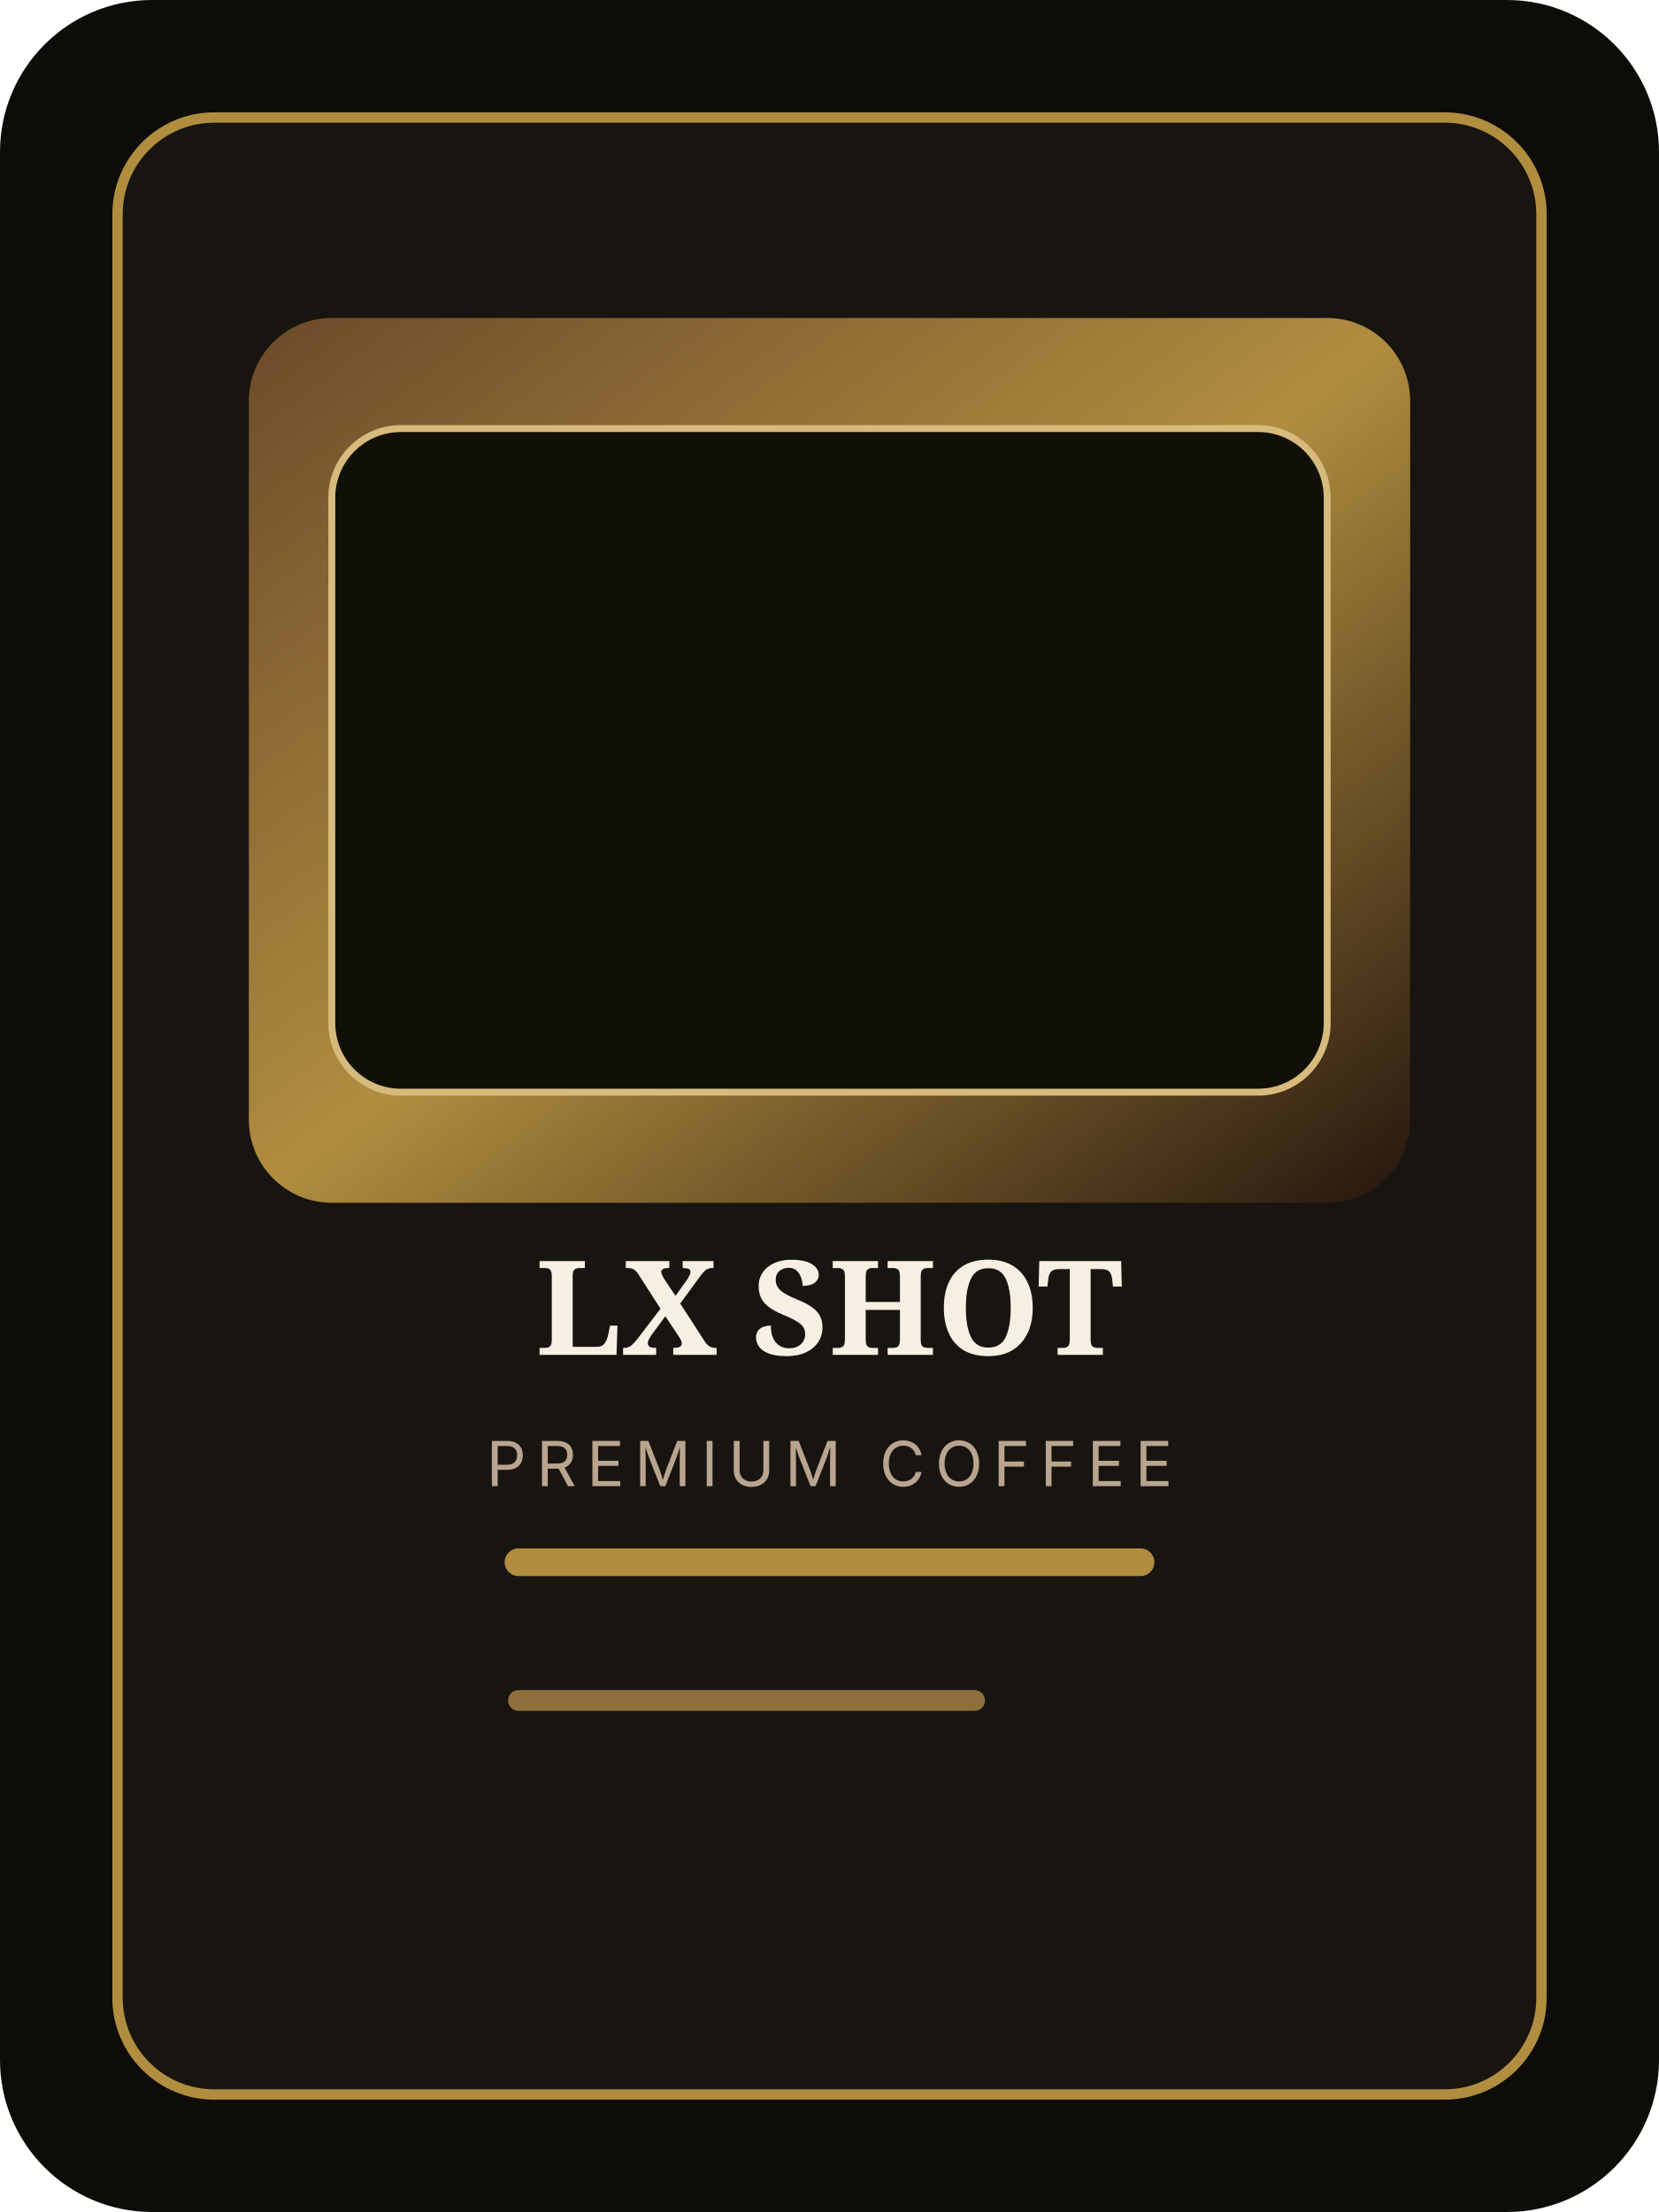
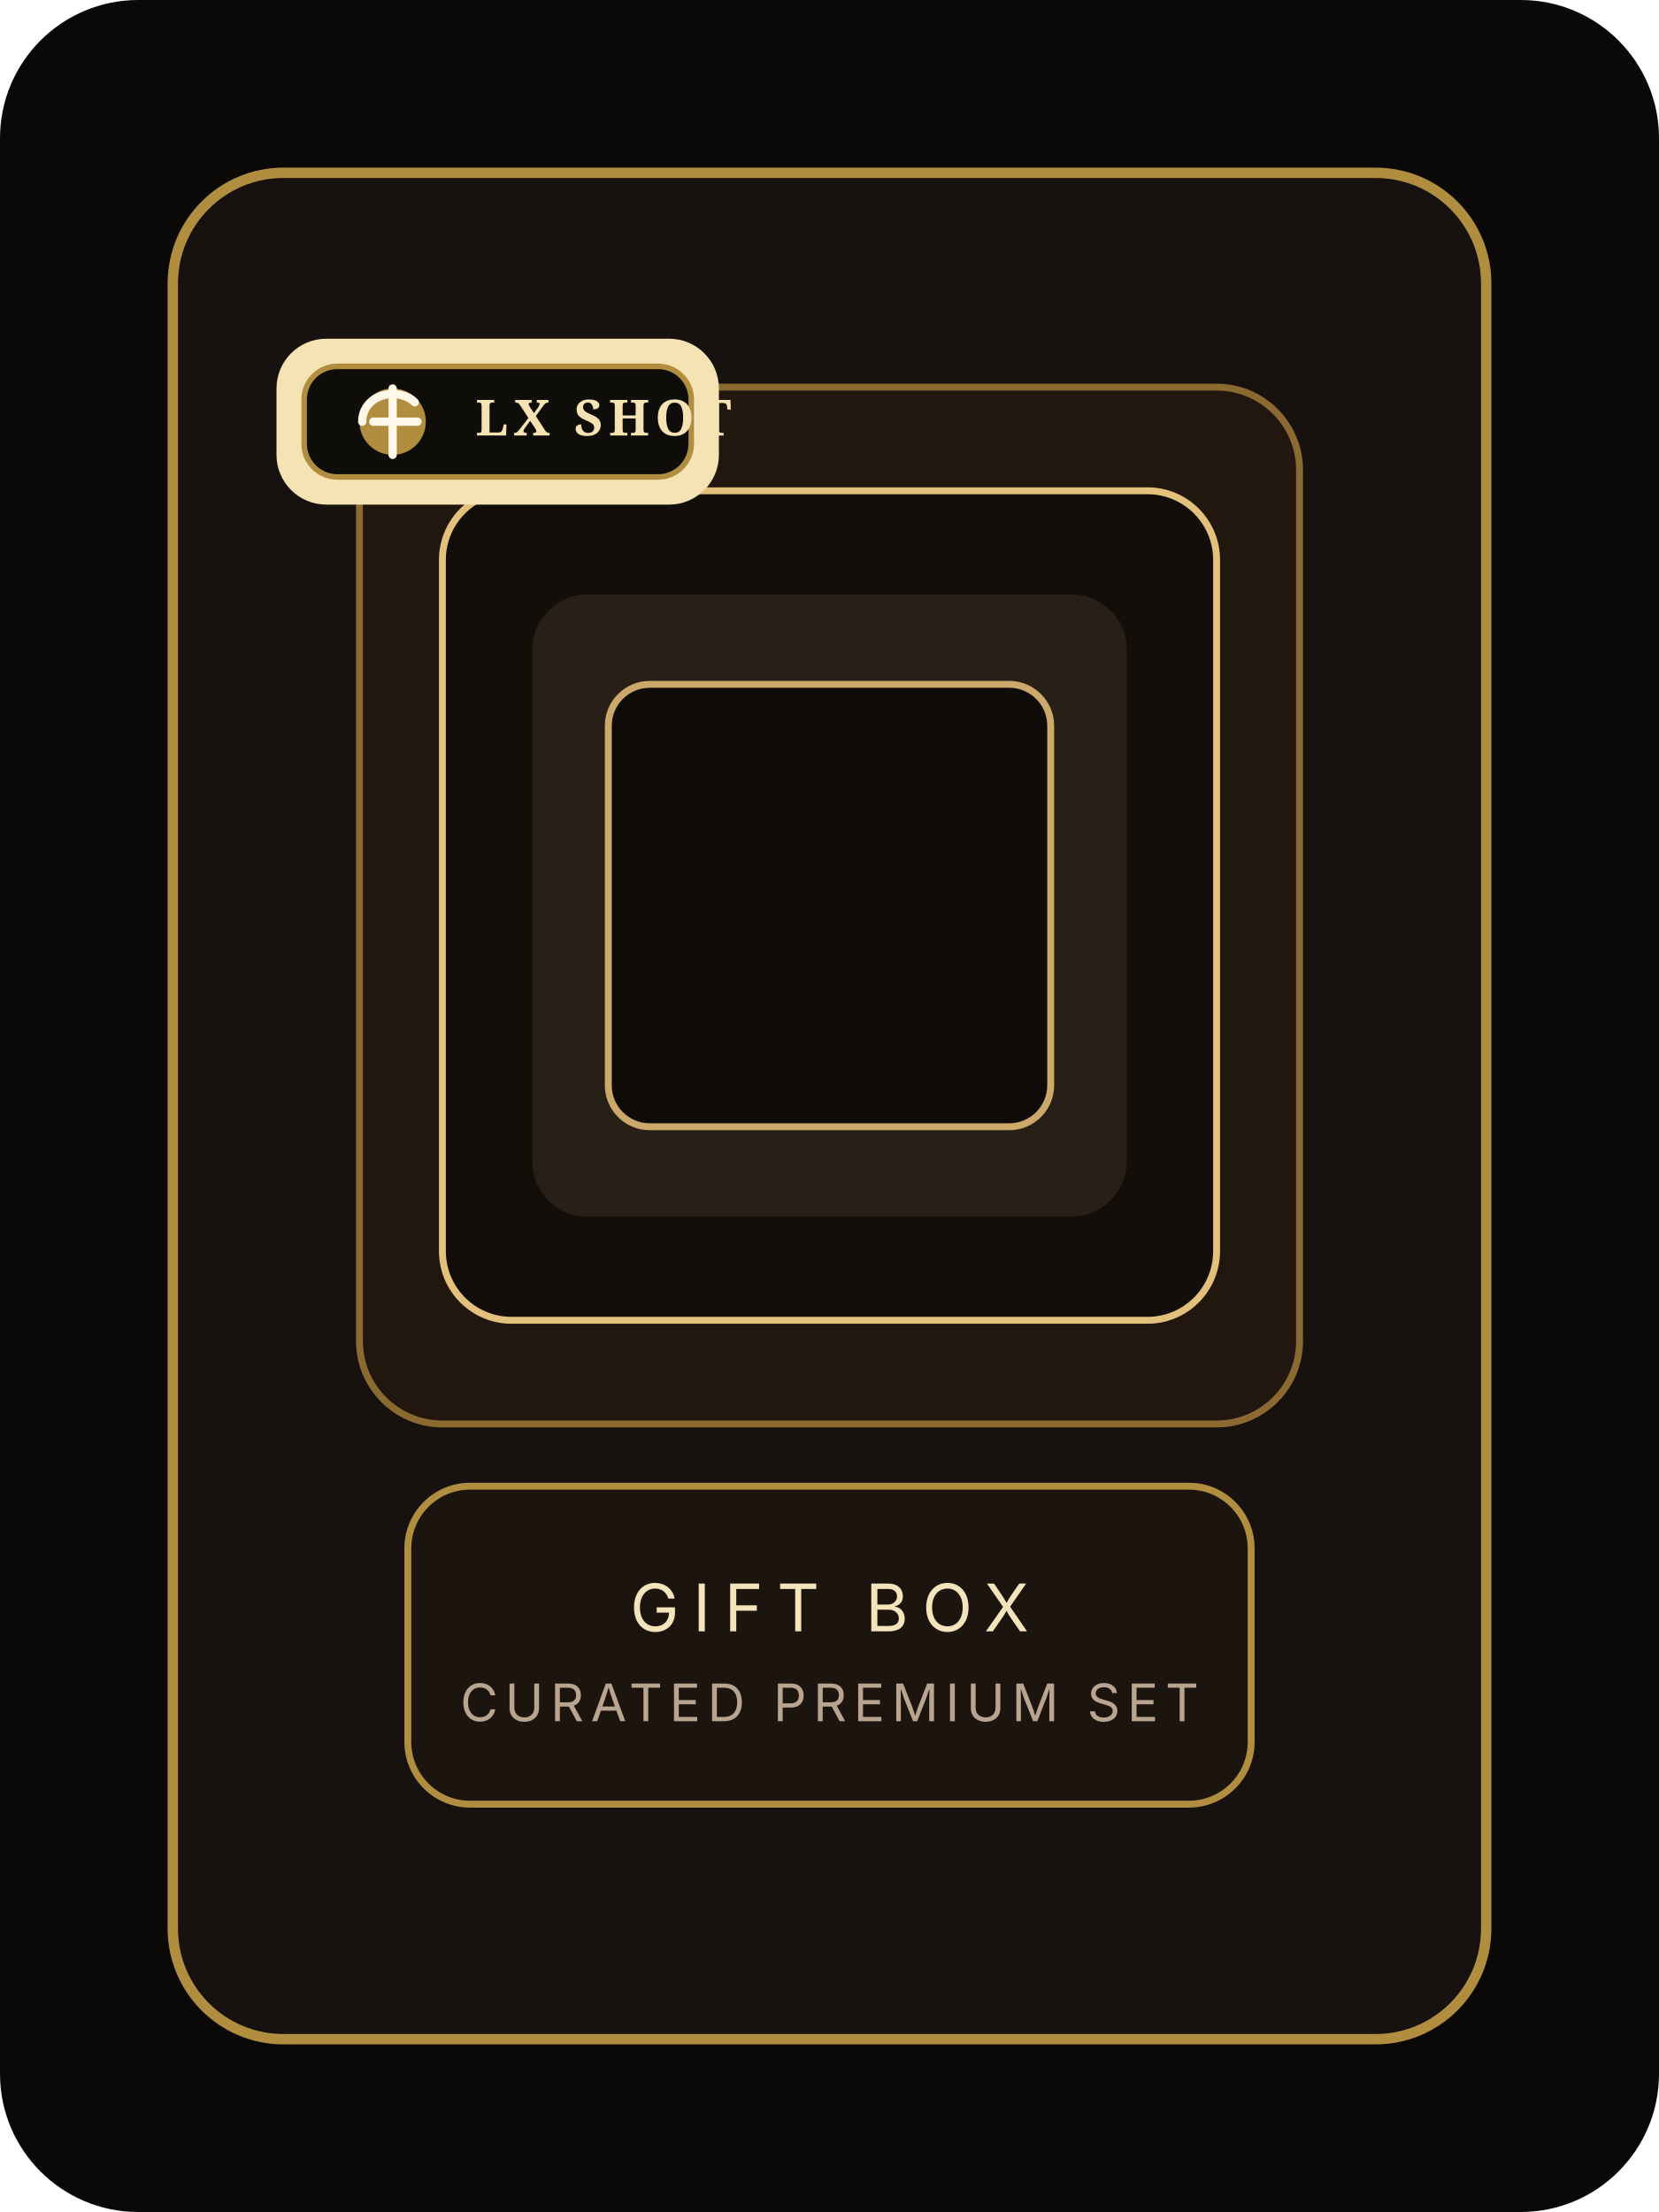
- <svg xmlns="http://www.w3.org/2000/svg" viewBox="0 0 480 640" role="img" aria-label="LX SHOT premium coffee packaging">
-   <rect width="480" height="640" rx="44" fill="#0e0c09" />
-   <rect x="34" y="34" width="412" height="572" rx="28" fill="#181410" stroke="#b08d3f" stroke-width="3" />
-   <rect x="72" y="92" width="336" height="256" rx="24" fill="url(#g)" />
-   <rect x="96" y="124" width="288" height="192" rx="20" fill="#111008" stroke="#d7bb7c" stroke-width="2" />
-   <path d="M150 452h180" stroke="#b08d3f" stroke-width="8" stroke-linecap="round" />
-   <path d="M150 492h132" stroke="#8d6f3c" stroke-width="6" stroke-linecap="round" />
-   <text x="240" y="392" text-anchor="middle" font-family="Georgia, serif" font-size="38" font-weight="700" fill="#f7efe2">LX SHOT</text>
-   <text x="240" y="430" text-anchor="middle" font-family="Inter, Arial, sans-serif" font-size="18" letter-spacing="3" fill="#b9a58f">PREMIUM COFFEE</text>
-   <defs>
-     <linearGradient id="g" x1="0" y1="0" x2="1" y2="1">
-       <stop offset="0%" stop-color="#6c4a2a" />
-       <stop offset="50%" stop-color="#b08d3f" />
-       <stop offset="100%" stop-color="#25160d" />
-     </linearGradient>
-   </defs>
+ <svg xmlns="http://www.w3.org/2000/svg" viewBox="0 0 480 640" role="img" aria-label="LX SHOT gift box">
+   <rect width="480" height="640" rx="40" fill="#0a0908" />
+   <rect x="50" y="50" width="380" height="540" rx="32" fill="#17120f" stroke="#b08d3f" stroke-width="3" />
+   <rect x="104" y="112" width="272" height="300" rx="24" fill="#22170f" stroke="#8a6a31" stroke-width="2" />
+   <rect x="128" y="142" width="224" height="240" rx="20" fill="#130e09" stroke="#e3c07c" stroke-width="2" />
+   <rect x="154" y="172" width="172" height="180" rx="16" fill="#282016" />
+   <rect x="176" y="198" width="128" height="128" rx="12" fill="#0e0b08" stroke="#cda86b" stroke-width="2" />
+   <rect x="118" y="430" width="244" height="92" rx="18" fill="#1b140f" stroke="#b08d3f" stroke-width="2" />
+   <text x="240" y="472" text-anchor="middle" font-family="Inter, Arial, sans-serif" font-size="19" letter-spacing="4" fill="#f4e4bc">GIFT BOX</text>
+   <text x="240" y="498" text-anchor="middle" font-family="Inter, Arial, sans-serif" font-size="15" letter-spacing="2" fill="#b9a58f">CURATED PREMIUM SET</text>
+   <g transform="translate(80 98) scale(0.8)">
+     <rect x="0" y="0" width="160" height="60" rx="18" fill="#f5e3b3" />
+     <rect x="10" y="10" width="140" height="40" rx="12" fill="#0f0d09" stroke="#b08d3f" stroke-width="2" />
+     <circle cx="42" cy="30" r="12" fill="#b08d3f" />
+     <path d="M31 30c0-6 5-10 11-10 3 0 6 1 8 3" stroke="#fff8e8" stroke-width="3" fill="none" stroke-linecap="round" />
+     <path d="M35 30h16" stroke="#fff8e8" stroke-width="3" stroke-linecap="round" />
+     <path d="M42 18v24" stroke="#fff8e8" stroke-width="3" stroke-linecap="round" />
+     <text x="72" y="35" font-family="Georgia, serif" font-size="18" font-weight="700" letter-spacing="2" fill="#f5e3b3">LX SHOT</text>
+   </g>
</svg>
